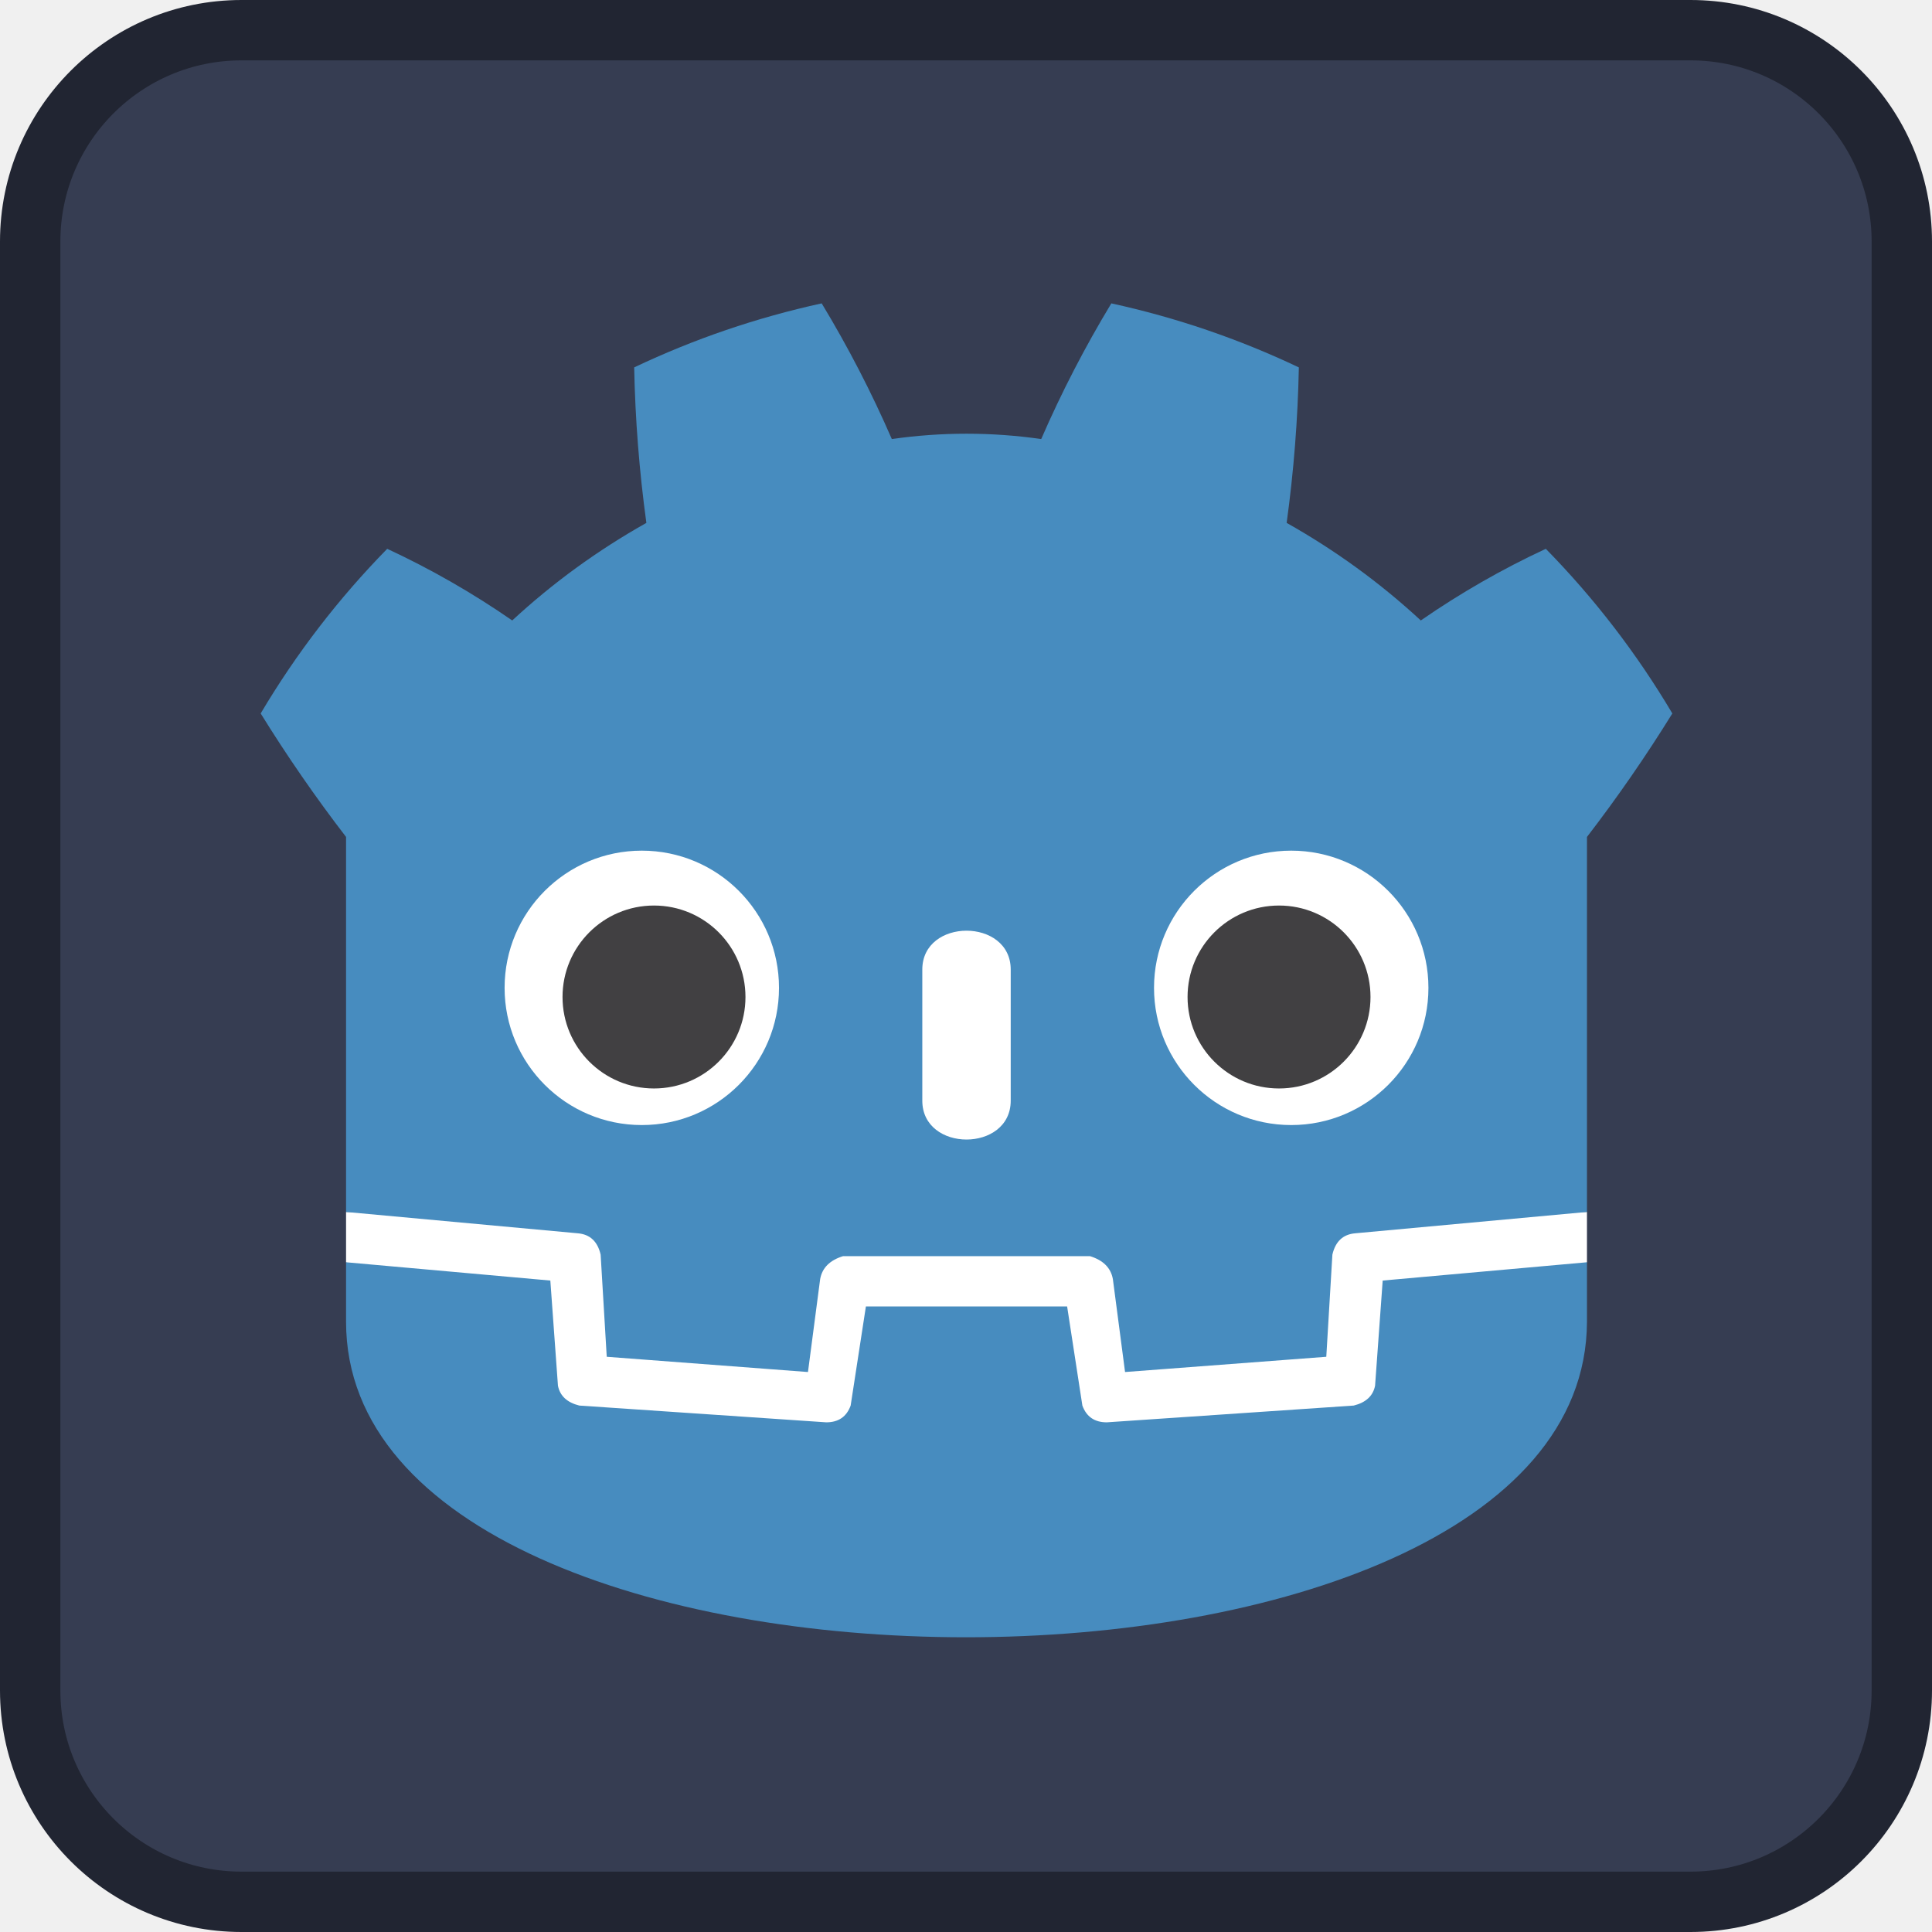
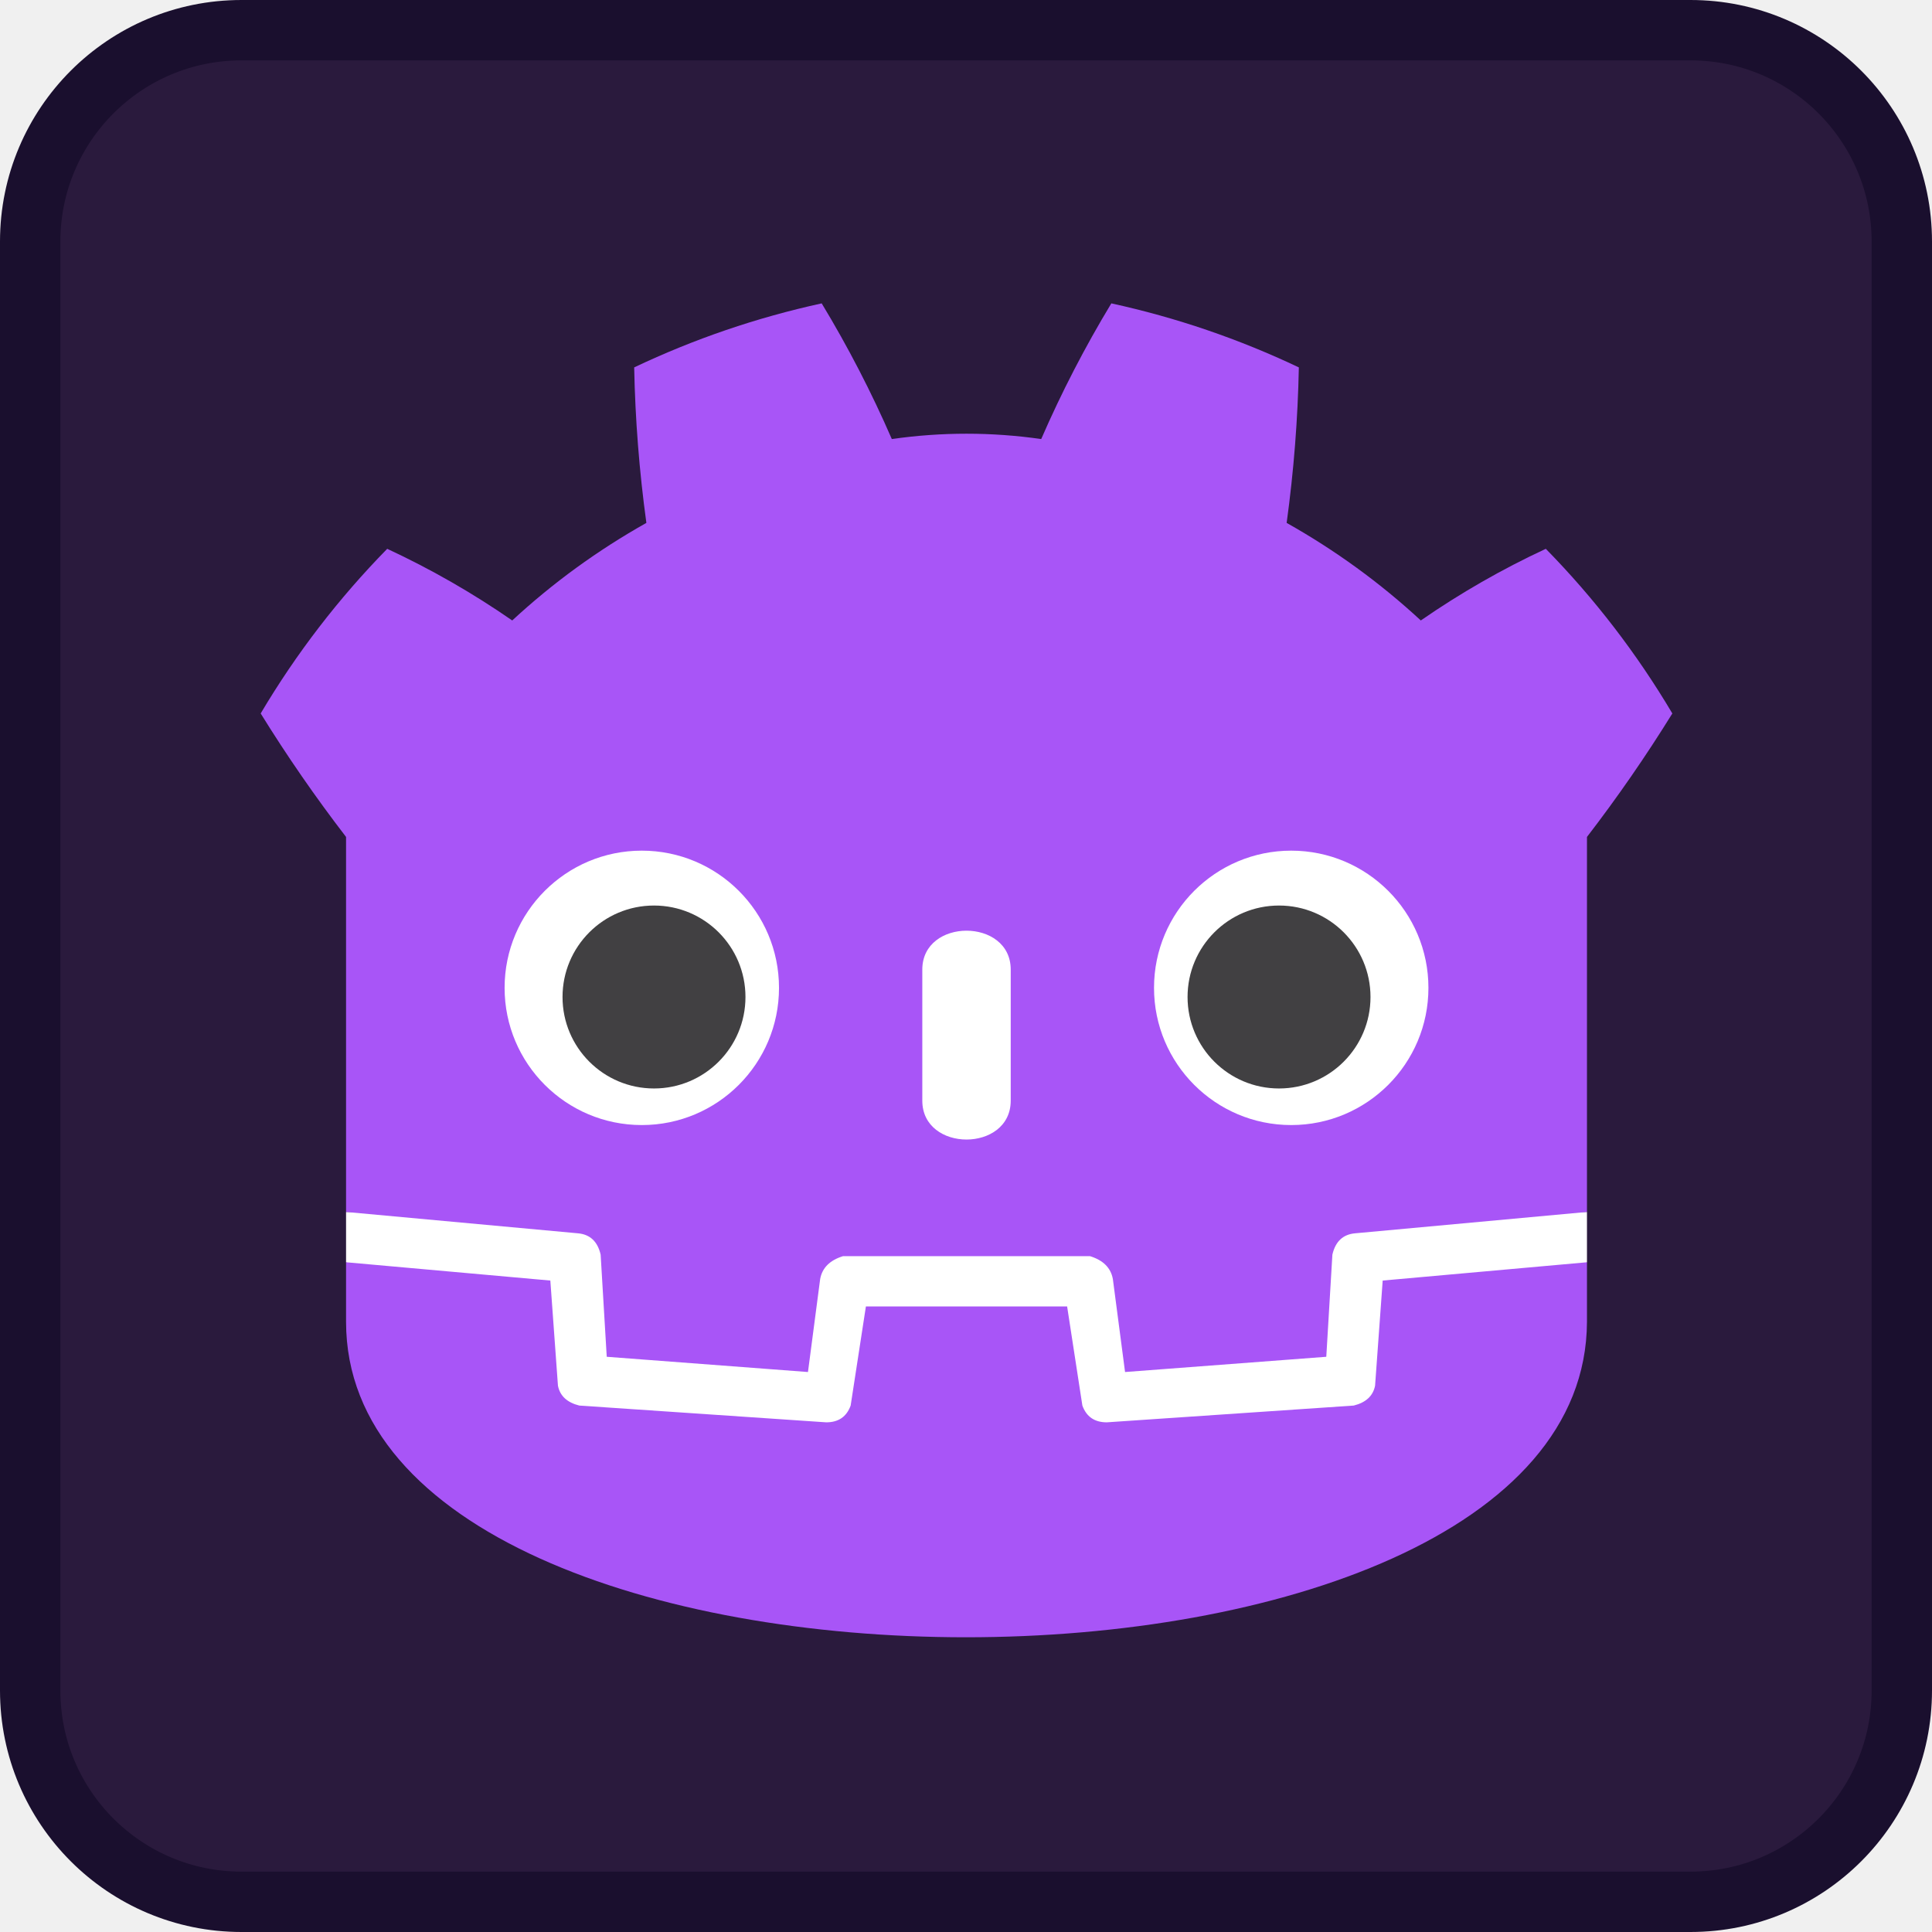
<svg xmlns="http://www.w3.org/2000/svg" width="128" height="128">
-   <rect width="124" height="124" x="2" y="2" fill="#363d52" stroke="#212532" stroke-width="4" rx="14" />
+   <rect width="124" height="124" x="2" y="2" fill="#2a1a3d" stroke="#1a0f2e" stroke-width="4" rx="14" />
  <g fill="#fff" transform="translate(12.322 12.322)scale(.101)">
    <path d="M105 673v33q407 354 814 0v-33z" />
-     <path fill="#478cbf" d="m105 673 152 14q12 1 15 14l4 67 132 10 8-61q2-11 15-15h162q13 4 15 15l8 61 132-10 4-67q3-13 15-14l152-14V427q30-39 56-81-35-59-83-108-43 20-82 47-40-37-88-64 7-51 8-102-59-28-123-42-26 43-46 89-49-7-98 0-20-46-46-89-64 14-123 42 1 51 8 102-48 27-88 64-39-27-82-47-48 49-83 108 26 42 56 81zm0 33v39c0 276 813 276 814 0v-39l-134 12-5 69q-2 10-14 13l-162 11q-12 0-16-11l-10-65H446l-10 65q-4 11-16 11l-162-11q-12-3-14-13l-5-69z" />
+     <path fill="#a855f7" d="m105 673 152 14q12 1 15 14l4 67 132 10 8-61q2-11 15-15h162q13 4 15 15l8 61 132-10 4-67q3-13 15-14l152-14V427q30-39 56-81-35-59-83-108-43 20-82 47-40-37-88-64 7-51 8-102-59-28-123-42-26 43-46 89-49-7-98 0-20-46-46-89-64 14-123 42 1 51 8 102-48 27-88 64-39-27-82-47-48 49-83 108 26 42 56 81zm0 33v39c0 276 813 276 814 0v-39l-134 12-5 69q-2 10-14 13l-162 11q-12 0-16-11l-10-65H446l-10 65q-4 11-16 11l-162-11q-12-3-14-13l-5-69z" />
    <path d="M483 600c0 34 58 34 58 0v-86c0-34-58-34-58 0z" />
    <circle cx="725" cy="526" r="90" />
    <circle cx="299" cy="526" r="90" />
  </g>
  <g fill="#414042" transform="translate(12.322 12.322)scale(.101)">
    <circle cx="307" cy="532" r="60" />
    <circle cx="717" cy="532" r="60" />
  </g>
</svg>
